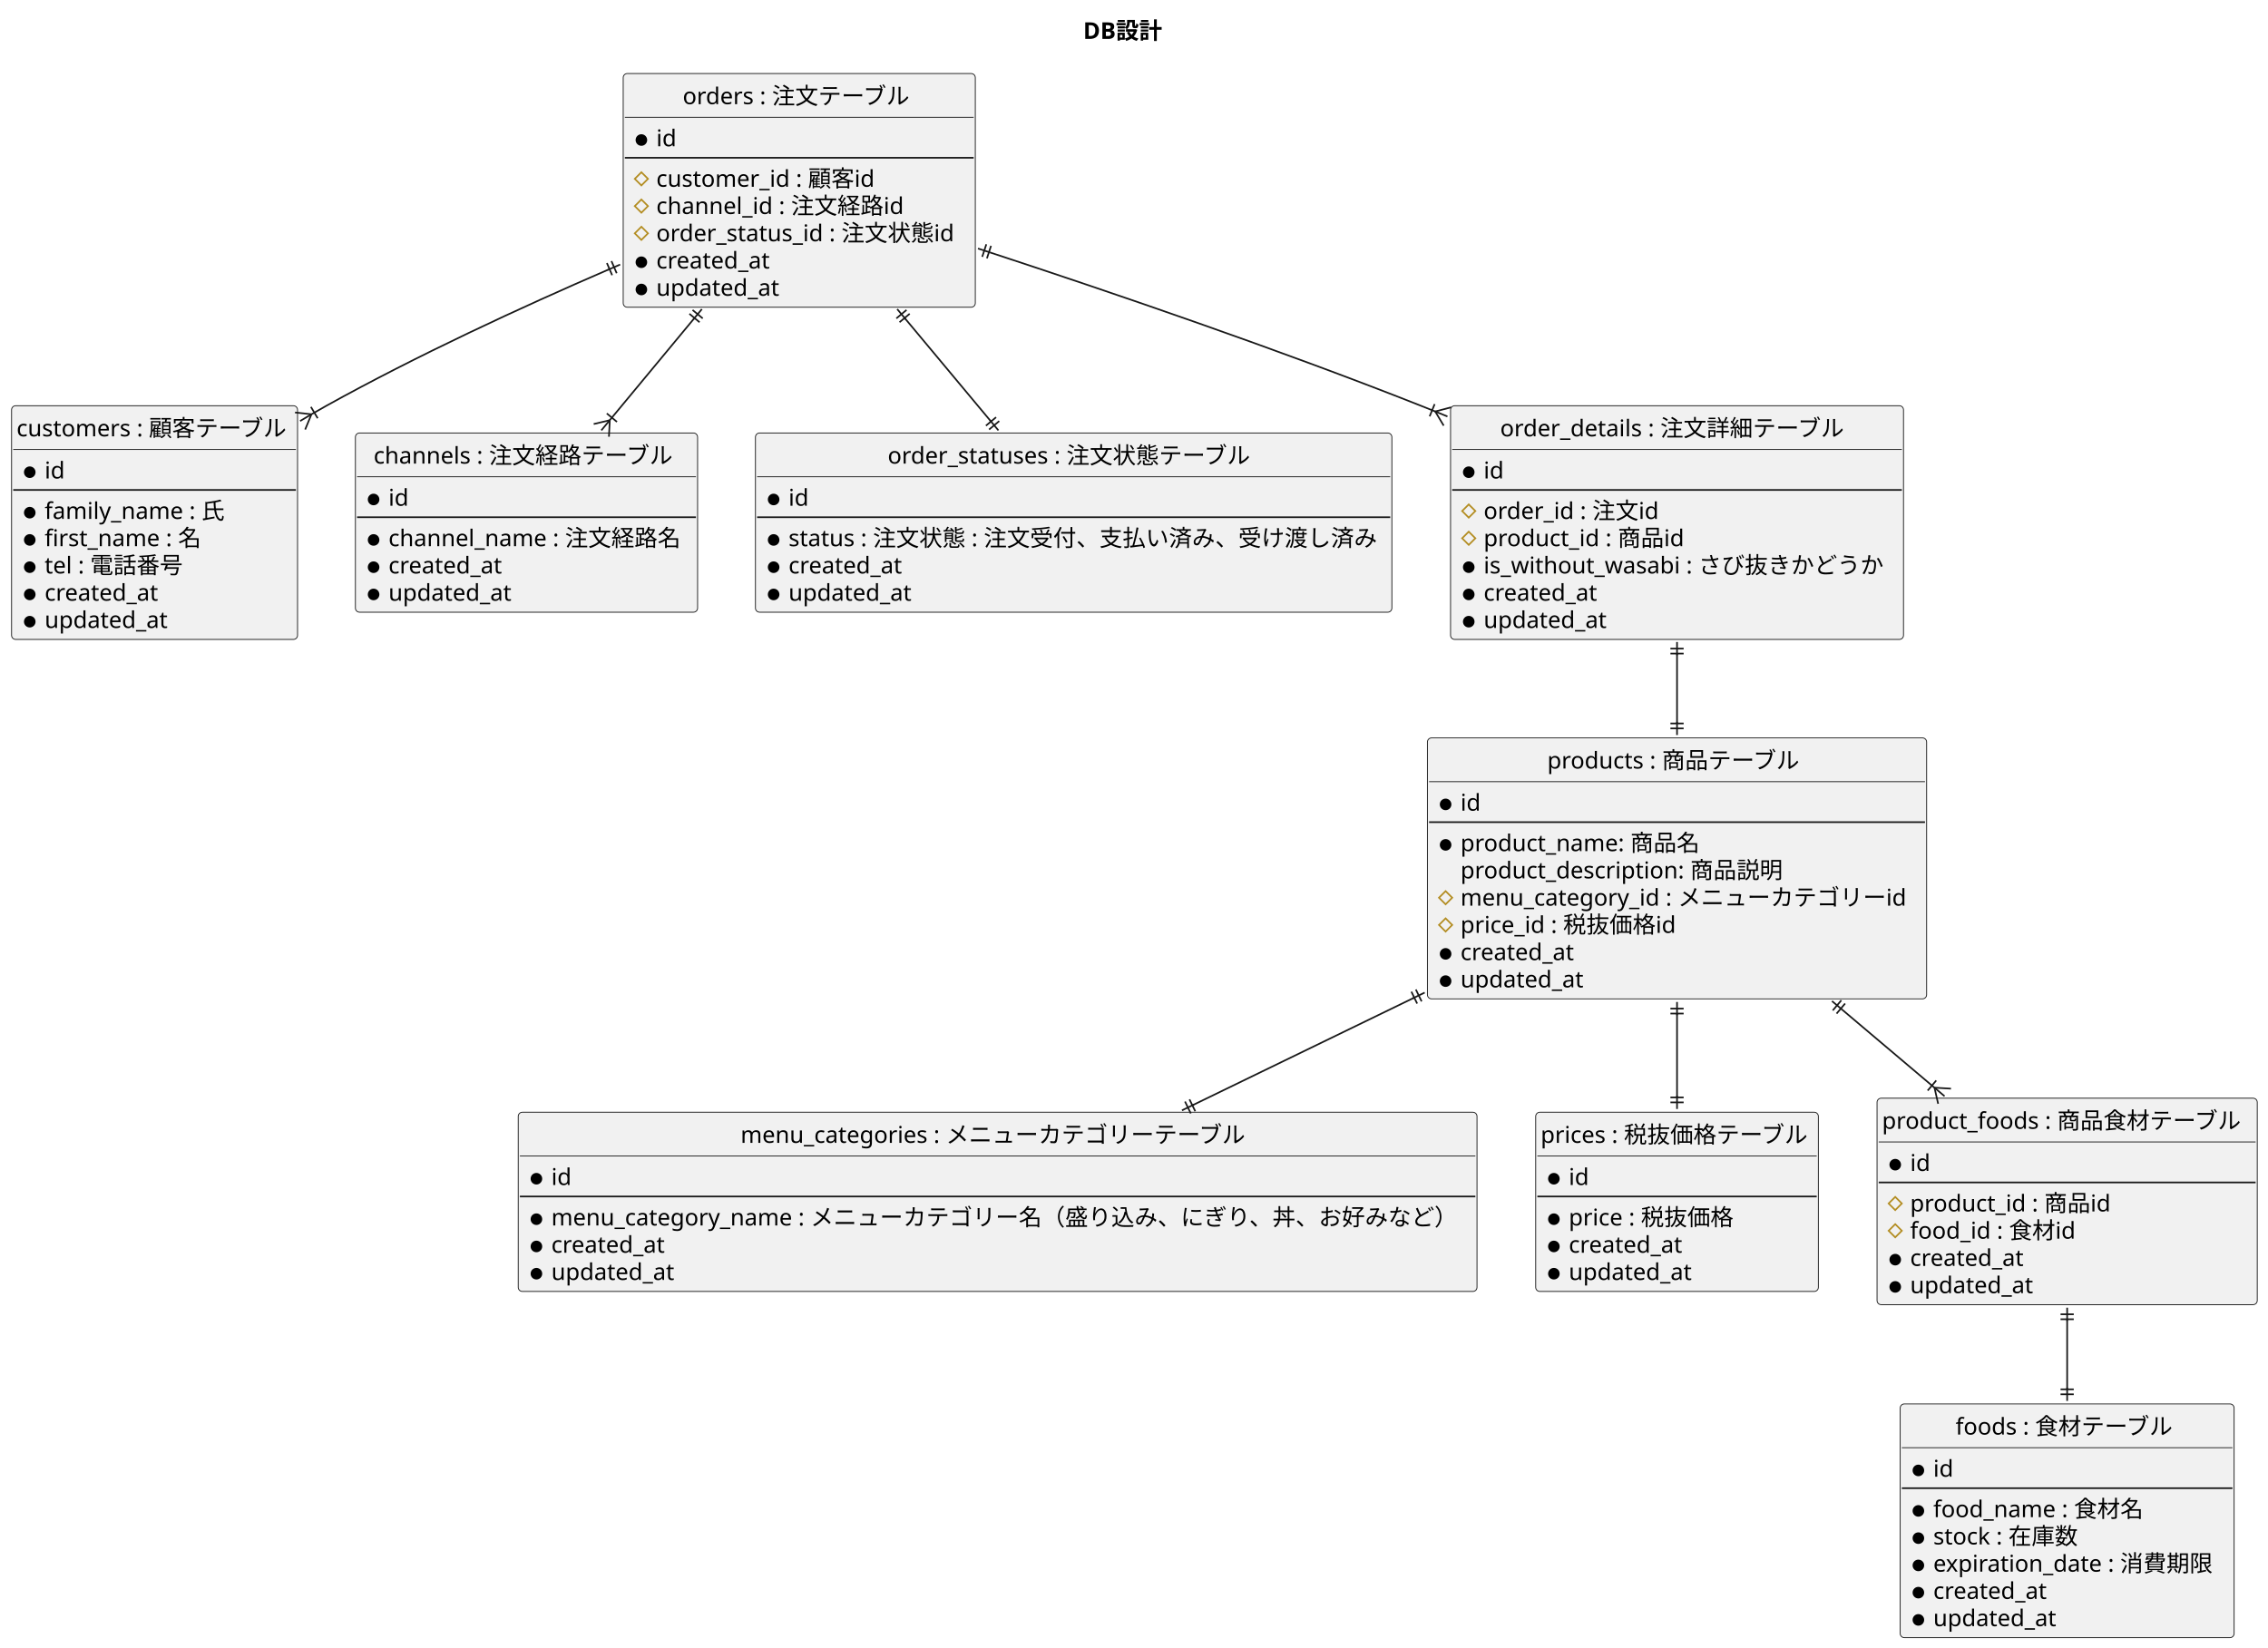
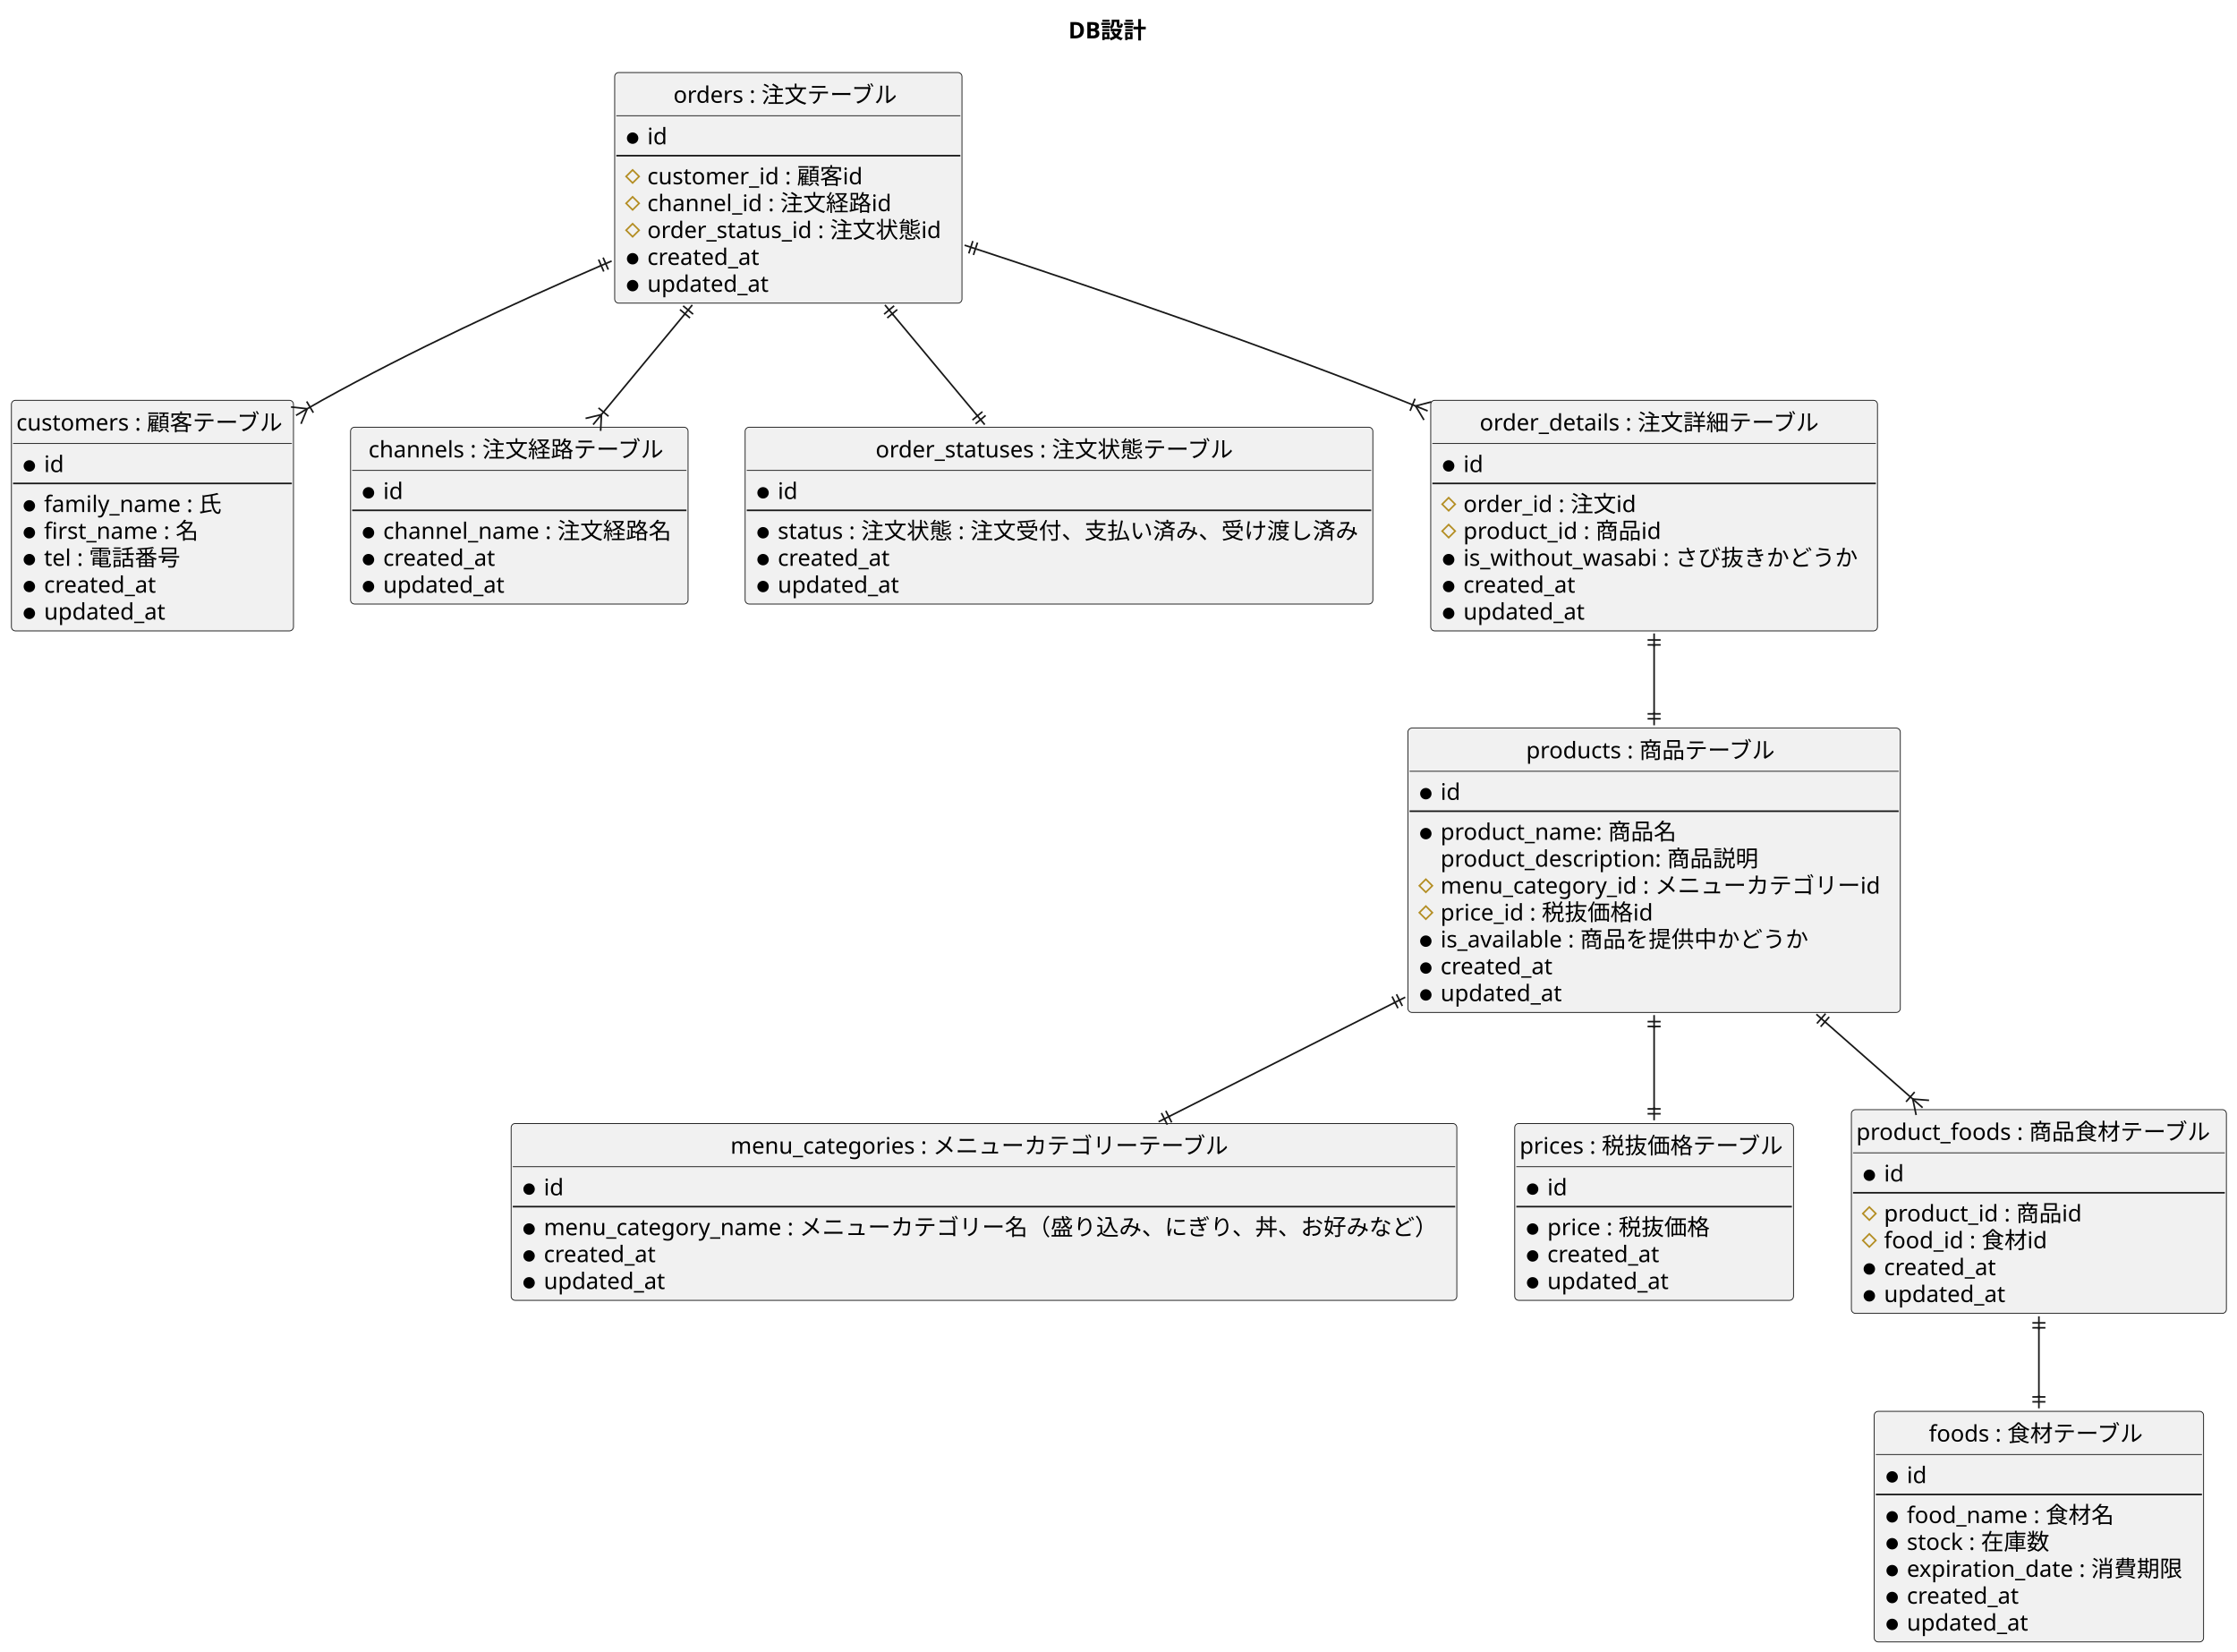
- <svg xmlns="http://www.w3.org/2000/svg" contentStyleType="text/css" height="997px" preserveAspectRatio="none" style="width:1372px;height:997px;background:#FFFFFF;" version="1.1" viewBox="0 0 1372 997" width="1372px" zoomAndPan="magnify">
+ <svg xmlns="http://www.w3.org/2000/svg" contentStyleType="text/css" height="1013px" preserveAspectRatio="none" style="width:1372px;height:1013px;background:#FFFFFF;" version="1.1" viewBox="0 0 1372 1013" width="1372px" zoomAndPan="magnify">
  <defs />
  <g>
    <text fill="#000000" font-family="sans-serif" font-size="14" font-weight="bold" lengthAdjust="spacing" textLength="48" x="655.25" y="23.535">DB設計</text>
    <g id="elem_orders">
      <rect codeLine="7" fill="#F1F1F1" height="141.418" id="orders" rx="2.5" ry="2.5" style="stroke:#181818;stroke-width:0.5;" width="213" x="377" y="44.488" />
      <text fill="#000000" font-family="sans-serif" font-size="14" lengthAdjust="spacing" textLength="141" x="413" y="63.023">orders : 注文テーブル</text>
      <line style="stroke:#181818;stroke-width:0.5;" x1="378" x2="589" y1="70.977" y2="70.977" />
      <ellipse cx="388" cy="84.721" fill="#000000" rx="3" ry="3" style="stroke:#000000;stroke-width:1.0;" />
      <text fill="#000000" font-family="sans-serif" font-size="14" lengthAdjust="spacing" textLength="13" x="397" y="88.512">id</text>
      <line style="stroke:#181818;stroke-width:1.0;" x1="378" x2="589" y1="95.465" y2="95.465" />
      <polygon fill="none" points="388,104.209,392,108.209,388,112.209,384,108.209" style="stroke:#B38D22;stroke-width:1.0;" />
      <text fill="#000000" font-family="sans-serif" font-size="14" lengthAdjust="spacing" textLength="137" x="397" y="113">customer_id : 顧客id</text>
      <polygon fill="none" points="388,120.697,392,124.697,388,128.697,384,124.697" style="stroke:#B38D22;stroke-width:1.0;" />
      <text fill="#000000" font-family="sans-serif" font-size="14" lengthAdjust="spacing" textLength="155" x="397" y="129.488">channel_id : 注文経路id</text>
      <polygon fill="none" points="388,137.185,392,141.185,388,145.185,384,141.185" style="stroke:#B38D22;stroke-width:1.0;" />
      <text fill="#000000" font-family="sans-serif" font-size="14" lengthAdjust="spacing" textLength="187" x="397" y="145.977">order_status_id : 注文状態id</text>
      <ellipse cx="388" cy="158.674" fill="#000000" rx="3" ry="3" style="stroke:#000000;stroke-width:1.0;" />
      <text fill="#000000" font-family="sans-serif" font-size="14" lengthAdjust="spacing" textLength="71" x="397" y="162.465">created_at</text>
      <ellipse cx="388" cy="175.162" fill="#000000" rx="3" ry="3" style="stroke:#000000;stroke-width:1.0;" />
      <text fill="#000000" font-family="sans-serif" font-size="14" lengthAdjust="spacing" textLength="77" x="397" y="178.953">updated_at</text>
    </g>
    <g id="elem_customers">
      <rect codeLine="17" fill="#F1F1F1" height="141.418" id="customers" rx="2.5" ry="2.5" style="stroke:#181818;stroke-width:0.5;" width="173" x="7" y="245.488" />
      <text fill="#000000" font-family="sans-serif" font-size="14" lengthAdjust="spacing" textLength="167" x="10" y="264.023">customers : 顧客テーブル</text>
      <line style="stroke:#181818;stroke-width:0.5;" x1="8" x2="179" y1="271.977" y2="271.977" />
      <ellipse cx="18" cy="285.721" fill="#000000" rx="3" ry="3" style="stroke:#000000;stroke-width:1.0;" />
      <text fill="#000000" font-family="sans-serif" font-size="14" lengthAdjust="spacing" textLength="13" x="27" y="289.512">id</text>
      <line style="stroke:#181818;stroke-width:1.0;" x1="8" x2="179" y1="296.465" y2="296.465" />
      <ellipse cx="18" cy="310.209" fill="#000000" rx="3" ry="3" style="stroke:#000000;stroke-width:1.0;" />
      <text fill="#000000" font-family="sans-serif" font-size="14" lengthAdjust="spacing" textLength="112" x="27" y="314">family_name : 氏</text>
      <ellipse cx="18" cy="326.697" fill="#000000" rx="3" ry="3" style="stroke:#000000;stroke-width:1.0;" />
      <text fill="#000000" font-family="sans-serif" font-size="14" lengthAdjust="spacing" textLength="98" x="27" y="330.488">first_name : 名</text>
      <ellipse cx="18" cy="343.185" fill="#000000" rx="3" ry="3" style="stroke:#000000;stroke-width:1.0;" />
      <text fill="#000000" font-family="sans-serif" font-size="14" lengthAdjust="spacing" textLength="85" x="27" y="346.977">tel : 電話番号</text>
      <ellipse cx="18" cy="359.674" fill="#000000" rx="3" ry="3" style="stroke:#000000;stroke-width:1.0;" />
      <text fill="#000000" font-family="sans-serif" font-size="14" lengthAdjust="spacing" textLength="71" x="27" y="363.465">created_at</text>
      <ellipse cx="18" cy="376.162" fill="#000000" rx="3" ry="3" style="stroke:#000000;stroke-width:1.0;" />
      <text fill="#000000" font-family="sans-serif" font-size="14" lengthAdjust="spacing" textLength="77" x="27" y="379.953">updated_at</text>
    </g>
    <g id="elem_channels">
      <rect codeLine="27" fill="#F1F1F1" height="108.441" id="channels" rx="2.5" ry="2.5" style="stroke:#181818;stroke-width:0.5;" width="207" x="215" y="261.988" />
      <text fill="#000000" font-family="sans-serif" font-size="14" lengthAdjust="spacing" textLength="185" x="226" y="280.523">channels : 注文経路テーブル</text>
      <line style="stroke:#181818;stroke-width:0.5;" x1="216" x2="421" y1="288.477" y2="288.477" />
      <ellipse cx="226" cy="302.221" fill="#000000" rx="3" ry="3" style="stroke:#000000;stroke-width:1.0;" />
      <text fill="#000000" font-family="sans-serif" font-size="14" lengthAdjust="spacing" textLength="13" x="235" y="306.012">id</text>
      <line style="stroke:#181818;stroke-width:1.0;" x1="216" x2="421" y1="312.965" y2="312.965" />
      <ellipse cx="226" cy="326.709" fill="#000000" rx="3" ry="3" style="stroke:#000000;stroke-width:1.0;" />
      <text fill="#000000" font-family="sans-serif" font-size="14" lengthAdjust="spacing" textLength="181" x="235" y="330.5">channel_name : 注文経路名</text>
      <ellipse cx="226" cy="343.197" fill="#000000" rx="3" ry="3" style="stroke:#000000;stroke-width:1.0;" />
      <text fill="#000000" font-family="sans-serif" font-size="14" lengthAdjust="spacing" textLength="71" x="235" y="346.988">created_at</text>
      <ellipse cx="226" cy="359.685" fill="#000000" rx="3" ry="3" style="stroke:#000000;stroke-width:1.0;" />
      <text fill="#000000" font-family="sans-serif" font-size="14" lengthAdjust="spacing" textLength="77" x="235" y="363.477">updated_at</text>
    </g>
    <g id="elem_order_statuses">
      <rect codeLine="35" fill="#F1F1F1" height="108.441" id="order_statuses" rx="2.5" ry="2.5" style="stroke:#181818;stroke-width:0.5;" width="385" x="457" y="261.988" />
      <text fill="#000000" font-family="sans-serif" font-size="14" lengthAdjust="spacing" textLength="225" x="537" y="280.523">order_statuses : 注文状態テーブル</text>
      <line style="stroke:#181818;stroke-width:0.5;" x1="458" x2="841" y1="288.477" y2="288.477" />
      <ellipse cx="468" cy="302.221" fill="#000000" rx="3" ry="3" style="stroke:#000000;stroke-width:1.0;" />
      <text fill="#000000" font-family="sans-serif" font-size="14" lengthAdjust="spacing" textLength="13" x="477" y="306.012">id</text>
      <line style="stroke:#181818;stroke-width:1.0;" x1="458" x2="841" y1="312.965" y2="312.965" />
      <ellipse cx="468" cy="326.709" fill="#000000" rx="3" ry="3" style="stroke:#000000;stroke-width:1.0;" />
      <text fill="#000000" font-family="sans-serif" font-size="14" lengthAdjust="spacing" textLength="359" x="477" y="330.5">status : 注文状態 : 注文受付、支払い済み、受け渡し済み</text>
      <ellipse cx="468" cy="343.197" fill="#000000" rx="3" ry="3" style="stroke:#000000;stroke-width:1.0;" />
      <text fill="#000000" font-family="sans-serif" font-size="14" lengthAdjust="spacing" textLength="71" x="477" y="346.988">created_at</text>
      <ellipse cx="468" cy="359.685" fill="#000000" rx="3" ry="3" style="stroke:#000000;stroke-width:1.0;" />
      <text fill="#000000" font-family="sans-serif" font-size="14" lengthAdjust="spacing" textLength="77" x="477" y="363.477">updated_at</text>
    </g>
    <g id="elem_order_details">
      <rect codeLine="43" fill="#F1F1F1" height="141.418" id="order_details" rx="2.5" ry="2.5" style="stroke:#181818;stroke-width:0.5;" width="274" x="877.5" y="245.488" />
      <text fill="#000000" font-family="sans-serif" font-size="14" lengthAdjust="spacing" textLength="214" x="907.5" y="264.023">order_details : 注文詳細テーブル</text>
      <line style="stroke:#181818;stroke-width:0.5;" x1="878.5" x2="1150.5" y1="271.977" y2="271.977" />
      <ellipse cx="888.5" cy="285.721" fill="#000000" rx="3" ry="3" style="stroke:#000000;stroke-width:1.0;" />
      <text fill="#000000" font-family="sans-serif" font-size="14" lengthAdjust="spacing" textLength="13" x="897.5" y="289.512">id</text>
      <line style="stroke:#181818;stroke-width:1.0;" x1="878.5" x2="1150.5" y1="296.465" y2="296.465" />
      <polygon fill="none" points="888.5,305.209,892.5,309.209,888.5,313.209,884.5,309.209" style="stroke:#B38D22;stroke-width:1.0;" />
      <text fill="#000000" font-family="sans-serif" font-size="14" lengthAdjust="spacing" textLength="111" x="897.5" y="314">order_id : 注文id</text>
      <polygon fill="none" points="888.5,321.697,892.5,325.697,888.5,329.697,884.5,325.697" style="stroke:#B38D22;stroke-width:1.0;" />
      <text fill="#000000" font-family="sans-serif" font-size="14" lengthAdjust="spacing" textLength="127" x="897.5" y="330.488">product_id : 商品id</text>
      <ellipse cx="888.5" cy="343.185" fill="#000000" rx="3" ry="3" style="stroke:#000000;stroke-width:1.0;" />
      <text fill="#000000" font-family="sans-serif" font-size="14" lengthAdjust="spacing" textLength="248" x="897.5" y="346.977">is_without_wasabi : さび抜きかどうか</text>
      <ellipse cx="888.5" cy="359.674" fill="#000000" rx="3" ry="3" style="stroke:#000000;stroke-width:1.0;" />
      <text fill="#000000" font-family="sans-serif" font-size="14" lengthAdjust="spacing" textLength="71" x="897.5" y="363.465">created_at</text>
      <ellipse cx="888.5" cy="376.162" fill="#000000" rx="3" ry="3" style="stroke:#000000;stroke-width:1.0;" />
      <text fill="#000000" font-family="sans-serif" font-size="14" lengthAdjust="spacing" textLength="77" x="897.5" y="379.953">updated_at</text>
    </g>
    <g id="elem_products">
-       <rect codeLine="53" fill="#F1F1F1" height="157.906" id="products" rx="2.5" ry="2.5" style="stroke:#181818;stroke-width:0.5;" width="302" x="863.5" y="446.488" />
+       <rect codeLine="53" fill="#F1F1F1" height="174.394" id="products" rx="2.5" ry="2.5" style="stroke:#181818;stroke-width:0.5;" width="302" x="863.5" y="446.488" />
      <text fill="#000000" font-family="sans-serif" font-size="14" lengthAdjust="spacing" textLength="157" x="936" y="465.023">products : 商品テーブル</text>
      <line style="stroke:#181818;stroke-width:0.5;" x1="864.5" x2="1164.5" y1="472.977" y2="472.977" />
      <ellipse cx="874.5" cy="486.721" fill="#000000" rx="3" ry="3" style="stroke:#000000;stroke-width:1.0;" />
      <text fill="#000000" font-family="sans-serif" font-size="14" lengthAdjust="spacing" textLength="13" x="883.5" y="490.512">id</text>
      <line style="stroke:#181818;stroke-width:1.0;" x1="864.5" x2="1164.5" y1="497.465" y2="497.465" />
      <ellipse cx="874.5" cy="511.209" fill="#000000" rx="3" ry="3" style="stroke:#000000;stroke-width:1.0;" />
      <text fill="#000000" font-family="sans-serif" font-size="14" lengthAdjust="spacing" textLength="149" x="883.5" y="515">product_name: 商品名</text>
      <text fill="#000000" font-family="sans-serif" font-size="14" lengthAdjust="spacing" textLength="202" x="883.5" y="531.488">product_description: 商品説明</text>
      <polygon fill="none" points="874.5,539.186,878.5,543.186,874.5,547.186,870.5,543.186" style="stroke:#B38D22;stroke-width:1.0;" />
      <text fill="#000000" font-family="sans-serif" font-size="14" lengthAdjust="spacing" textLength="276" x="883.5" y="547.977">menu_category_id : メニューカテゴリーid</text>
      <polygon fill="none" points="874.5,555.674,878.5,559.674,874.5,563.674,870.5,559.674" style="stroke:#B38D22;stroke-width:1.0;" />
      <text fill="#000000" font-family="sans-serif" font-size="14" lengthAdjust="spacing" textLength="135" x="883.5" y="564.465">price_id : 税抜価格id</text>
      <ellipse cx="874.5" cy="577.162" fill="#000000" rx="3" ry="3" style="stroke:#000000;stroke-width:1.0;" />
-       <text fill="#000000" font-family="sans-serif" font-size="14" lengthAdjust="spacing" textLength="71" x="883.5" y="580.953">created_at</text>
+       <text fill="#000000" font-family="sans-serif" font-size="14" lengthAdjust="spacing" textLength="230" x="883.5" y="580.953">is_available : 商品を提供中かどうか</text>
      <ellipse cx="874.5" cy="593.65" fill="#000000" rx="3" ry="3" style="stroke:#000000;stroke-width:1.0;" />
-       <text fill="#000000" font-family="sans-serif" font-size="14" lengthAdjust="spacing" textLength="77" x="883.5" y="597.441">updated_at</text>
+       <text fill="#000000" font-family="sans-serif" font-size="14" lengthAdjust="spacing" textLength="71" x="883.5" y="597.441">created_at</text>
+       <ellipse cx="874.5" cy="610.139" fill="#000000" rx="3" ry="3" style="stroke:#000000;stroke-width:1.0;" />
+       <text fill="#000000" font-family="sans-serif" font-size="14" lengthAdjust="spacing" textLength="77" x="883.5" y="613.93">updated_at</text>
    </g>
    <g id="elem_menu_categories">
-       <rect codeLine="64" fill="#F1F1F1" height="108.441" id="menu_categories" rx="2.5" ry="2.5" style="stroke:#181818;stroke-width:0.5;" width="580" x="313.5" y="672.988" />
-       <text fill="#000000" font-family="sans-serif" font-size="14" lengthAdjust="spacing" textLength="311" x="448" y="691.523">menu_categories : メニューカテゴリーテーブル</text>
-       <line style="stroke:#181818;stroke-width:0.5;" x1="314.5" x2="892.5" y1="699.477" y2="699.477" />
-       <ellipse cx="324.5" cy="713.221" fill="#000000" rx="3" ry="3" style="stroke:#000000;stroke-width:1.0;" />
-       <text fill="#000000" font-family="sans-serif" font-size="14" lengthAdjust="spacing" textLength="13" x="333.5" y="717.012">id</text>
-       <line style="stroke:#181818;stroke-width:1.0;" x1="314.5" x2="892.5" y1="723.965" y2="723.965" />
-       <ellipse cx="324.5" cy="737.709" fill="#000000" rx="3" ry="3" style="stroke:#000000;stroke-width:1.0;" />
-       <text fill="#000000" font-family="sans-serif" font-size="14" lengthAdjust="spacing" textLength="554" x="333.5" y="741.5">menu_category_name : メニューカテゴリー名（盛り込み、にぎり、丼、お好みなど）</text>
-       <ellipse cx="324.5" cy="754.197" fill="#000000" rx="3" ry="3" style="stroke:#000000;stroke-width:1.0;" />
-       <text fill="#000000" font-family="sans-serif" font-size="14" lengthAdjust="spacing" textLength="71" x="333.5" y="757.988">created_at</text>
-       <ellipse cx="324.5" cy="770.686" fill="#000000" rx="3" ry="3" style="stroke:#000000;stroke-width:1.0;" />
-       <text fill="#000000" font-family="sans-serif" font-size="14" lengthAdjust="spacing" textLength="77" x="333.5" y="774.477">updated_at</text>
+       <rect codeLine="65" fill="#F1F1F1" height="108.441" id="menu_categories" rx="2.5" ry="2.5" style="stroke:#181818;stroke-width:0.5;" width="580" x="313.5" y="688.988" />
+       <text fill="#000000" font-family="sans-serif" font-size="14" lengthAdjust="spacing" textLength="311" x="448" y="707.523">menu_categories : メニューカテゴリーテーブル</text>
+       <line style="stroke:#181818;stroke-width:0.5;" x1="314.5" x2="892.5" y1="715.477" y2="715.477" />
+       <ellipse cx="324.5" cy="729.221" fill="#000000" rx="3" ry="3" style="stroke:#000000;stroke-width:1.0;" />
+       <text fill="#000000" font-family="sans-serif" font-size="14" lengthAdjust="spacing" textLength="13" x="333.5" y="733.012">id</text>
+       <line style="stroke:#181818;stroke-width:1.0;" x1="314.5" x2="892.5" y1="739.965" y2="739.965" />
+       <ellipse cx="324.5" cy="753.709" fill="#000000" rx="3" ry="3" style="stroke:#000000;stroke-width:1.0;" />
+       <text fill="#000000" font-family="sans-serif" font-size="14" lengthAdjust="spacing" textLength="554" x="333.5" y="757.5">menu_category_name : メニューカテゴリー名（盛り込み、にぎり、丼、お好みなど）</text>
+       <ellipse cx="324.5" cy="770.197" fill="#000000" rx="3" ry="3" style="stroke:#000000;stroke-width:1.0;" />
+       <text fill="#000000" font-family="sans-serif" font-size="14" lengthAdjust="spacing" textLength="71" x="333.5" y="773.988">created_at</text>
+       <ellipse cx="324.5" cy="786.686" fill="#000000" rx="3" ry="3" style="stroke:#000000;stroke-width:1.0;" />
+       <text fill="#000000" font-family="sans-serif" font-size="14" lengthAdjust="spacing" textLength="77" x="333.5" y="790.477">updated_at</text>
    </g>
    <g id="elem_prices">
-       <rect codeLine="72" fill="#F1F1F1" height="108.441" id="prices" rx="2.5" ry="2.5" style="stroke:#181818;stroke-width:0.5;" width="171" x="929" y="672.988" />
-       <text fill="#000000" font-family="sans-serif" font-size="14" lengthAdjust="spacing" textLength="165" x="932" y="691.523">prices : 税抜価格テーブル</text>
-       <line style="stroke:#181818;stroke-width:0.5;" x1="930" x2="1099" y1="699.477" y2="699.477" />
-       <ellipse cx="940" cy="713.221" fill="#000000" rx="3" ry="3" style="stroke:#000000;stroke-width:1.0;" />
-       <text fill="#000000" font-family="sans-serif" font-size="14" lengthAdjust="spacing" textLength="13" x="949" y="717.012">id</text>
-       <line style="stroke:#181818;stroke-width:1.0;" x1="930" x2="1099" y1="723.965" y2="723.965" />
-       <ellipse cx="940" cy="737.709" fill="#000000" rx="3" ry="3" style="stroke:#000000;stroke-width:1.0;" />
-       <text fill="#000000" font-family="sans-serif" font-size="14" lengthAdjust="spacing" textLength="102" x="949" y="741.5">price : 税抜価格</text>
-       <ellipse cx="940" cy="754.197" fill="#000000" rx="3" ry="3" style="stroke:#000000;stroke-width:1.0;" />
-       <text fill="#000000" font-family="sans-serif" font-size="14" lengthAdjust="spacing" textLength="71" x="949" y="757.988">created_at</text>
-       <ellipse cx="940" cy="770.686" fill="#000000" rx="3" ry="3" style="stroke:#000000;stroke-width:1.0;" />
-       <text fill="#000000" font-family="sans-serif" font-size="14" lengthAdjust="spacing" textLength="77" x="949" y="774.477">updated_at</text>
+       <rect codeLine="73" fill="#F1F1F1" height="108.441" id="prices" rx="2.5" ry="2.5" style="stroke:#181818;stroke-width:0.5;" width="171" x="929" y="688.988" />
+       <text fill="#000000" font-family="sans-serif" font-size="14" lengthAdjust="spacing" textLength="165" x="932" y="707.523">prices : 税抜価格テーブル</text>
+       <line style="stroke:#181818;stroke-width:0.5;" x1="930" x2="1099" y1="715.477" y2="715.477" />
+       <ellipse cx="940" cy="729.221" fill="#000000" rx="3" ry="3" style="stroke:#000000;stroke-width:1.0;" />
+       <text fill="#000000" font-family="sans-serif" font-size="14" lengthAdjust="spacing" textLength="13" x="949" y="733.012">id</text>
+       <line style="stroke:#181818;stroke-width:1.0;" x1="930" x2="1099" y1="739.965" y2="739.965" />
+       <ellipse cx="940" cy="753.709" fill="#000000" rx="3" ry="3" style="stroke:#000000;stroke-width:1.0;" />
+       <text fill="#000000" font-family="sans-serif" font-size="14" lengthAdjust="spacing" textLength="102" x="949" y="757.5">price : 税抜価格</text>
+       <ellipse cx="940" cy="770.197" fill="#000000" rx="3" ry="3" style="stroke:#000000;stroke-width:1.0;" />
+       <text fill="#000000" font-family="sans-serif" font-size="14" lengthAdjust="spacing" textLength="71" x="949" y="773.988">created_at</text>
+       <ellipse cx="940" cy="786.686" fill="#000000" rx="3" ry="3" style="stroke:#000000;stroke-width:1.0;" />
+       <text fill="#000000" font-family="sans-serif" font-size="14" lengthAdjust="spacing" textLength="77" x="949" y="790.477">updated_at</text>
    </g>
    <g id="elem_product_foods">
-       <rect codeLine="80" fill="#F1F1F1" height="124.93" id="product_foods" rx="2.5" ry="2.5" style="stroke:#181818;stroke-width:0.5;" width="230" x="1135.5" y="664.488" />
-       <text fill="#000000" font-family="sans-serif" font-size="14" lengthAdjust="spacing" textLength="224" x="1138.5" y="683.023">product_foods : 商品食材テーブル</text>
-       <line style="stroke:#181818;stroke-width:0.5;" x1="1136.5" x2="1364.5" y1="690.977" y2="690.977" />
-       <ellipse cx="1146.5" cy="704.721" fill="#000000" rx="3" ry="3" style="stroke:#000000;stroke-width:1.0;" />
-       <text fill="#000000" font-family="sans-serif" font-size="14" lengthAdjust="spacing" textLength="13" x="1155.5" y="708.512">id</text>
-       <line style="stroke:#181818;stroke-width:1.0;" x1="1136.5" x2="1364.5" y1="715.465" y2="715.465" />
-       <polygon fill="none" points="1146.5,724.209,1150.5,728.209,1146.5,732.209,1142.5,728.209" style="stroke:#B38D22;stroke-width:1.0;" />
-       <text fill="#000000" font-family="sans-serif" font-size="14" lengthAdjust="spacing" textLength="127" x="1155.5" y="733">product_id : 商品id</text>
-       <polygon fill="none" points="1146.5,740.697,1150.5,744.697,1146.5,748.697,1142.5,744.697" style="stroke:#B38D22;stroke-width:1.0;" />
-       <text fill="#000000" font-family="sans-serif" font-size="14" lengthAdjust="spacing" textLength="105" x="1155.5" y="749.488">food_id : 食材id</text>
-       <ellipse cx="1146.5" cy="762.186" fill="#000000" rx="3" ry="3" style="stroke:#000000;stroke-width:1.0;" />
-       <text fill="#000000" font-family="sans-serif" font-size="14" lengthAdjust="spacing" textLength="71" x="1155.5" y="765.977">created_at</text>
-       <ellipse cx="1146.5" cy="778.674" fill="#000000" rx="3" ry="3" style="stroke:#000000;stroke-width:1.0;" />
-       <text fill="#000000" font-family="sans-serif" font-size="14" lengthAdjust="spacing" textLength="77" x="1155.5" y="782.465">updated_at</text>
+       <rect codeLine="81" fill="#F1F1F1" height="124.93" id="product_foods" rx="2.5" ry="2.5" style="stroke:#181818;stroke-width:0.5;" width="230" x="1135.5" y="680.488" />
+       <text fill="#000000" font-family="sans-serif" font-size="14" lengthAdjust="spacing" textLength="224" x="1138.5" y="699.023">product_foods : 商品食材テーブル</text>
+       <line style="stroke:#181818;stroke-width:0.5;" x1="1136.5" x2="1364.5" y1="706.977" y2="706.977" />
+       <ellipse cx="1146.5" cy="720.721" fill="#000000" rx="3" ry="3" style="stroke:#000000;stroke-width:1.0;" />
+       <text fill="#000000" font-family="sans-serif" font-size="14" lengthAdjust="spacing" textLength="13" x="1155.5" y="724.512">id</text>
+       <line style="stroke:#181818;stroke-width:1.0;" x1="1136.5" x2="1364.5" y1="731.465" y2="731.465" />
+       <polygon fill="none" points="1146.5,740.209,1150.5,744.209,1146.5,748.209,1142.5,744.209" style="stroke:#B38D22;stroke-width:1.0;" />
+       <text fill="#000000" font-family="sans-serif" font-size="14" lengthAdjust="spacing" textLength="127" x="1155.5" y="749">product_id : 商品id</text>
+       <polygon fill="none" points="1146.5,756.697,1150.5,760.697,1146.5,764.697,1142.5,760.697" style="stroke:#B38D22;stroke-width:1.0;" />
+       <text fill="#000000" font-family="sans-serif" font-size="14" lengthAdjust="spacing" textLength="105" x="1155.5" y="765.488">food_id : 食材id</text>
+       <ellipse cx="1146.5" cy="778.186" fill="#000000" rx="3" ry="3" style="stroke:#000000;stroke-width:1.0;" />
+       <text fill="#000000" font-family="sans-serif" font-size="14" lengthAdjust="spacing" textLength="71" x="1155.5" y="781.977">created_at</text>
+       <ellipse cx="1146.5" cy="794.674" fill="#000000" rx="3" ry="3" style="stroke:#000000;stroke-width:1.0;" />
+       <text fill="#000000" font-family="sans-serif" font-size="14" lengthAdjust="spacing" textLength="77" x="1155.5" y="798.465">updated_at</text>
    </g>
    <g id="elem_foods">
-       <rect codeLine="89" fill="#F1F1F1" height="141.418" id="foods" rx="2.5" ry="2.5" style="stroke:#181818;stroke-width:0.5;" width="202" x="1149.5" y="849.488" />
-       <text fill="#000000" font-family="sans-serif" font-size="14" lengthAdjust="spacing" textLength="135" x="1183" y="868.023">foods : 食材テーブル</text>
-       <line style="stroke:#181818;stroke-width:0.5;" x1="1150.5" x2="1350.5" y1="875.977" y2="875.977" />
-       <ellipse cx="1160.5" cy="889.721" fill="#000000" rx="3" ry="3" style="stroke:#000000;stroke-width:1.0;" />
-       <text fill="#000000" font-family="sans-serif" font-size="14" lengthAdjust="spacing" textLength="13" x="1169.5" y="893.512">id</text>
-       <line style="stroke:#181818;stroke-width:1.0;" x1="1150.5" x2="1350.5" y1="900.465" y2="900.465" />
-       <ellipse cx="1160.5" cy="914.209" fill="#000000" rx="3" ry="3" style="stroke:#000000;stroke-width:1.0;" />
-       <text fill="#000000" font-family="sans-serif" font-size="14" lengthAdjust="spacing" textLength="131" x="1169.5" y="918">food_name : 食材名</text>
-       <ellipse cx="1160.5" cy="930.697" fill="#000000" rx="3" ry="3" style="stroke:#000000;stroke-width:1.0;" />
-       <text fill="#000000" font-family="sans-serif" font-size="14" lengthAdjust="spacing" textLength="90" x="1169.5" y="934.488">stock : 在庫数</text>
-       <ellipse cx="1160.5" cy="947.186" fill="#000000" rx="3" ry="3" style="stroke:#000000;stroke-width:1.0;" />
-       <text fill="#000000" font-family="sans-serif" font-size="14" lengthAdjust="spacing" textLength="176" x="1169.5" y="950.977">expiration_date : 消費期限</text>
-       <ellipse cx="1160.5" cy="963.674" fill="#000000" rx="3" ry="3" style="stroke:#000000;stroke-width:1.0;" />
-       <text fill="#000000" font-family="sans-serif" font-size="14" lengthAdjust="spacing" textLength="71" x="1169.5" y="967.465">created_at</text>
-       <ellipse cx="1160.5" cy="980.162" fill="#000000" rx="3" ry="3" style="stroke:#000000;stroke-width:1.0;" />
-       <text fill="#000000" font-family="sans-serif" font-size="14" lengthAdjust="spacing" textLength="77" x="1169.5" y="983.953">updated_at</text>
+       <rect codeLine="90" fill="#F1F1F1" height="141.418" id="foods" rx="2.5" ry="2.5" style="stroke:#181818;stroke-width:0.5;" width="202" x="1149.5" y="865.488" />
+       <text fill="#000000" font-family="sans-serif" font-size="14" lengthAdjust="spacing" textLength="135" x="1183" y="884.023">foods : 食材テーブル</text>
+       <line style="stroke:#181818;stroke-width:0.5;" x1="1150.5" x2="1350.5" y1="891.977" y2="891.977" />
+       <ellipse cx="1160.5" cy="905.721" fill="#000000" rx="3" ry="3" style="stroke:#000000;stroke-width:1.0;" />
+       <text fill="#000000" font-family="sans-serif" font-size="14" lengthAdjust="spacing" textLength="13" x="1169.5" y="909.512">id</text>
+       <line style="stroke:#181818;stroke-width:1.0;" x1="1150.5" x2="1350.5" y1="916.465" y2="916.465" />
+       <ellipse cx="1160.5" cy="930.209" fill="#000000" rx="3" ry="3" style="stroke:#000000;stroke-width:1.0;" />
+       <text fill="#000000" font-family="sans-serif" font-size="14" lengthAdjust="spacing" textLength="131" x="1169.5" y="934">food_name : 食材名</text>
+       <ellipse cx="1160.5" cy="946.697" fill="#000000" rx="3" ry="3" style="stroke:#000000;stroke-width:1.0;" />
+       <text fill="#000000" font-family="sans-serif" font-size="14" lengthAdjust="spacing" textLength="90" x="1169.5" y="950.488">stock : 在庫数</text>
+       <ellipse cx="1160.5" cy="963.186" fill="#000000" rx="3" ry="3" style="stroke:#000000;stroke-width:1.0;" />
+       <text fill="#000000" font-family="sans-serif" font-size="14" lengthAdjust="spacing" textLength="176" x="1169.5" y="966.977">expiration_date : 消費期限</text>
+       <ellipse cx="1160.5" cy="979.674" fill="#000000" rx="3" ry="3" style="stroke:#000000;stroke-width:1.0;" />
+       <text fill="#000000" font-family="sans-serif" font-size="14" lengthAdjust="spacing" textLength="71" x="1169.5" y="983.465">created_at</text>
+       <ellipse cx="1160.5" cy="996.162" fill="#000000" rx="3" ry="3" style="stroke:#000000;stroke-width:1.0;" />
+       <text fill="#000000" font-family="sans-serif" font-size="14" lengthAdjust="spacing" textLength="77" x="1169.5" y="999.953">updated_at</text>
    </g>
    <g id="link_orders_customers">
-       <path codeLine="99" d="M368.13,163.088 C315.15,186.018 252.11,215.148 197.5,245.488 C194.47,247.168 191.42,248.908 188.36,250.698 " fill="none" id="orders-customers" style="stroke:#181818;stroke-width:1.0;" />
+       <path codeLine="100" d="M368.13,163.088 C315.15,186.018 252.11,215.148 197.5,245.488 C194.47,247.168 191.42,248.908 188.36,250.698 " fill="none" id="orders-customers" style="stroke:#181818;stroke-width:1.0;" />
      <line style="stroke:#181818;stroke-width:1.0;" x1="369.892" x2="373.064" y1="157.982" y2="165.326" />
      <line style="stroke:#181818;stroke-width:1.0;" x1="367.138" x2="370.31" y1="159.172" y2="166.516" />
      <line style="stroke:#181818;stroke-width:1.0;" x1="367.806" x2="375.15" y1="163.24" y2="160.068" />
      <line style="stroke:#181818;stroke-width:1.0;" x1="188.416" x2="184.607" y1="250.66" y2="259.906" />
      <line style="stroke:#181818;stroke-width:1.0;" x1="188.416" x2="178.474" y1="250.66" y2="249.591" />
      <line style="stroke:#181818;stroke-width:1.0;" x1="188.416" x2="181.54" y1="250.66" y2="254.748" />
      <line style="stroke:#181818;stroke-width:1.0;" x1="192.18" x2="188.091" y1="253.076" y2="246.199" />
    </g>
    <g id="link_orders_channels">
-       <path codeLine="100" d="M419.71,192.928 C402.84,213.268 384.88,234.928 368.84,254.278 " fill="none" id="orders-channels" style="stroke:#181818;stroke-width:1.0;" />
+       <path codeLine="101" d="M419.71,192.928 C402.84,213.268 384.88,234.928 368.84,254.278 " fill="none" id="orders-channels" style="stroke:#181818;stroke-width:1.0;" />
      <line style="stroke:#181818;stroke-width:1.0;" x1="418.958" x2="425.119" y1="187.567" y2="192.67" />
      <line style="stroke:#181818;stroke-width:1.0;" x1="417.044" x2="423.205" y1="189.877" y2="194.981" />
      <line style="stroke:#181818;stroke-width:1.0;" x1="419.487" x2="424.59" y1="193.199" y2="187.038" />
      <line style="stroke:#181818;stroke-width:1.0;" x1="368.872" x2="368.375" y1="254.254" y2="264.242" />
      <line style="stroke:#181818;stroke-width:1.0;" x1="368.872" x2="359.144" y1="254.254" y2="256.575" />
      <line style="stroke:#181818;stroke-width:1.0;" x1="368.872" x2="363.76" y1="254.254" y2="260.408" />
      <line style="stroke:#181818;stroke-width:1.0;" x1="373.226" x2="367.073" y1="255.272" y2="250.16" />
    </g>
    <g id="link_orders_order_statuses">
-       <path codeLine="101" d="M547.19,192.338 C564.58,213.178 583.17,235.468 599.66,255.238 " fill="none" id="orders-order_statuses" style="stroke:#181818;stroke-width:1.0;" />
+       <path codeLine="102" d="M547.19,192.338 C564.58,213.178 583.17,235.468 599.66,255.238 " fill="none" id="orders-order_statuses" style="stroke:#181818;stroke-width:1.0;" />
      <line style="stroke:#181818;stroke-width:1.0;" x1="542.246" x2="548.394" y1="192.662" y2="187.542" />
      <line style="stroke:#181818;stroke-width:1.0;" x1="544.166" x2="550.313" y1="194.967" y2="189.847" />
      <line style="stroke:#181818;stroke-width:1.0;" x1="547.88" x2="542.76" y1="193.175" y2="187.028" />
      <line style="stroke:#181818;stroke-width:1.0;" x1="604.485" x2="598.337" y1="254.775" y2="259.893" />
      <line style="stroke:#181818;stroke-width:1.0;" x1="602.566" x2="596.417" y1="252.469" y2="257.587" />
      <line style="stroke:#181818;stroke-width:1.0;" x1="598.852" x2="603.97" y1="254.26" y2="260.408" />
    </g>
    <g id="link_orders_order_details">
-       <path codeLine="102" d="M599.19,152.848 C674.05,177.428 773.28,211.388 859.5,245.488 C862.47,246.658 865.47,247.858 868.48,249.078 " fill="none" id="orders-order_details" style="stroke:#181818;stroke-width:1.0;" />
+       <path codeLine="103" d="M599.19,152.848 C674.05,177.428 773.28,211.388 859.5,245.488 C862.47,246.658 865.47,247.858 868.48,249.078 " fill="none" id="orders-order_details" style="stroke:#181818;stroke-width:1.0;" />
      <line style="stroke:#181818;stroke-width:1.0;" x1="594.178" x2="596.665" y1="155.414" y2="147.81" />
      <line style="stroke:#181818;stroke-width:1.0;" x1="597.03" x2="599.517" y1="156.346" y2="148.743" />
      <line style="stroke:#181818;stroke-width:1.0;" x1="599.224" x2="591.62" y1="152.855" y2="150.368" />
      <line style="stroke:#181818;stroke-width:1.0;" x1="868.214" x2="877.889" y1="248.973" y2="246.444" />
      <line style="stroke:#181818;stroke-width:1.0;" x1="868.214" x2="873.351" y1="248.973" y2="257.553" />
      <line style="stroke:#181818;stroke-width:1.0;" x1="868.214" x2="875.62" y1="248.973" y2="251.998" />
      <line style="stroke:#181818;stroke-width:1.0;" x1="867.875" x2="864.85" y1="244.514" y2="251.92" />
    </g>
    <g id="link_order_details_products">
-       <path codeLine="103" d="M1014.5,395.078 C1014.5,409.078 1014.5,423.738 1014.5,437.958 " fill="none" id="order_details-products" style="stroke:#181818;stroke-width:1.0;" />
-       <line style="stroke:#181818;stroke-width:1.0;" x1="1010.5" x2="1018.5" y1="392.458" y2="392.458" />
-       <line style="stroke:#181818;stroke-width:1.0;" x1="1010.5" x2="1018.5" y1="395.458" y2="395.458" />
-       <line style="stroke:#181818;stroke-width:1.0;" x1="1014.5" x2="1014.5" y1="396.458" y2="388.458" />
-       <line style="stroke:#181818;stroke-width:1.0;" x1="1018.5" x2="1010.5" y1="440.748" y2="440.748" />
-       <line style="stroke:#181818;stroke-width:1.0;" x1="1018.5" x2="1010.5" y1="437.748" y2="437.748" />
-       <line style="stroke:#181818;stroke-width:1.0;" x1="1014.5" x2="1014.5" y1="436.748" y2="444.748" />
+       <path codeLine="104" d="M1014.5,395.038 C1014.5,408.958 1014.5,423.588 1014.5,437.908 " fill="none" id="order_details-products" style="stroke:#181818;stroke-width:1.0;" />
+       <line style="stroke:#181818;stroke-width:1.0;" x1="1010.5" x2="1018.5" y1="392.468" y2="392.468" />
+       <line style="stroke:#181818;stroke-width:1.0;" x1="1010.5" x2="1018.5" y1="395.468" y2="395.468" />
+       <line style="stroke:#181818;stroke-width:1.0;" x1="1014.5" x2="1014.5" y1="396.468" y2="388.468" />
+       <line style="stroke:#181818;stroke-width:1.0;" x1="1018.5" x2="1010.5" y1="440.778" y2="440.778" />
+       <line style="stroke:#181818;stroke-width:1.0;" x1="1018.5" x2="1010.5" y1="437.778" y2="437.778" />
+       <line style="stroke:#181818;stroke-width:1.0;" x1="1014.5" x2="1014.5" y1="436.778" y2="444.778" />
    </g>
    <g id="link_products_menu_categories">
-       <path codeLine="104" d="M855.63,603.608 C810.87,625.328 763,648.568 721.13,668.888 " fill="none" id="products-menu_categories" style="stroke:#181818;stroke-width:1.0;" />
-       <line style="stroke:#181818;stroke-width:1.0;" x1="856.505" x2="859.998" y1="598.736" y2="605.933" />
-       <line style="stroke:#181818;stroke-width:1.0;" x1="853.806" x2="857.299" y1="600.046" y2="607.243" />
-       <line style="stroke:#181818;stroke-width:1.0;" x1="854.653" x2="861.85" y1="604.081" y2="600.588" />
-       <line style="stroke:#181818;stroke-width:1.0;" x1="720.355" x2="716.862" y1="673.711" y2="666.513" />
-       <line style="stroke:#181818;stroke-width:1.0;" x1="723.054" x2="719.561" y1="672.401" y2="665.204" />
-       <line style="stroke:#181818;stroke-width:1.0;" x1="722.207" x2="715.01" y1="668.366" y2="671.858" />
+       <path codeLine="105" d="M855.68,614.668 C809.29,638.088 759.55,663.208 716.61,684.888 " fill="none" id="products-menu_categories" style="stroke:#181818;stroke-width:1.0;" />
+       <line style="stroke:#181818;stroke-width:1.0;" x1="856.49" x2="860.081" y1="609.769" y2="616.918" />
+       <line style="stroke:#181818;stroke-width:1.0;" x1="853.809" x2="857.4" y1="611.116" y2="618.265" />
+       <line style="stroke:#181818;stroke-width:1.0;" x1="854.711" x2="861.86" y1="615.139" y2="611.548" />
+       <line style="stroke:#181818;stroke-width:1.0;" x1="715.945" x2="712.334" y1="689.693" y2="682.554" />
+       <line style="stroke:#181818;stroke-width:1.0;" x1="718.622" x2="715.011" y1="688.339" y2="681.2" />
+       <line style="stroke:#181818;stroke-width:1.0;" x1="717.709" x2="710.57" y1="684.318" y2="687.928" />
    </g>
    <g id="link_products_prices">
-       <path codeLine="105" d="M1014.5,613.068 C1014.5,630.288 1014.5,648.048 1014.5,664.228 " fill="none" id="products-prices" style="stroke:#181818;stroke-width:1.0;" />
-       <line style="stroke:#181818;stroke-width:1.0;" x1="1010.5" x2="1018.5" y1="610.278" y2="610.278" />
-       <line style="stroke:#181818;stroke-width:1.0;" x1="1010.5" x2="1018.5" y1="613.278" y2="613.278" />
-       <line style="stroke:#181818;stroke-width:1.0;" x1="1014.5" x2="1014.5" y1="614.278" y2="606.278" />
-       <line style="stroke:#181818;stroke-width:1.0;" x1="1018.5" x2="1010.5" y1="667.028" y2="667.028" />
-       <line style="stroke:#181818;stroke-width:1.0;" x1="1018.5" x2="1010.5" y1="664.028" y2="664.028" />
-       <line style="stroke:#181818;stroke-width:1.0;" x1="1014.5" x2="1014.5" y1="663.028" y2="671.028" />
+       <path codeLine="106" d="M1014.5,629.348 C1014.5,646.648 1014.5,664.288 1014.5,680.308 " fill="none" id="products-prices" style="stroke:#181818;stroke-width:1.0;" />
+       <line style="stroke:#181818;stroke-width:1.0;" x1="1010.5" x2="1018.5" y1="626.498" y2="626.498" />
+       <line style="stroke:#181818;stroke-width:1.0;" x1="1010.5" x2="1018.5" y1="629.498" y2="629.498" />
+       <line style="stroke:#181818;stroke-width:1.0;" x1="1014.5" x2="1014.5" y1="630.498" y2="622.498" />
+       <line style="stroke:#181818;stroke-width:1.0;" x1="1018.5" x2="1010.5" y1="683.018" y2="683.018" />
+       <line style="stroke:#181818;stroke-width:1.0;" x1="1018.5" x2="1010.5" y1="680.018" y2="680.018" />
+       <line style="stroke:#181818;stroke-width:1.0;" x1="1014.5" x2="1014.5" y1="679.018" y2="687.018" />
    </g>
    <g id="link_products_product_foods">
-       <path codeLine="106" d="M1114.26,610.818 C1132.99,626.648 1152.35,643.018 1170.39,658.268 " fill="none" id="products-product_foods" style="stroke:#181818;stroke-width:1.0;" />
-       <line style="stroke:#181818;stroke-width:1.0;" x1="1108.721" x2="1113.887" y1="611.375" y2="605.267" />
-       <line style="stroke:#181818;stroke-width:1.0;" x1="1111.012" x2="1116.178" y1="613.313" y2="607.205" />
-       <line style="stroke:#181818;stroke-width:1.0;" x1="1114.358" x2="1108.25" y1="610.904" y2="605.738" />
-       <line style="stroke:#181818;stroke-width:1.0;" x1="1170.238" x2="1180.22" y1="658.125" y2="658.722" />
-       <line style="stroke:#181818;stroke-width:1.0;" x1="1170.238" x2="1172.46" y1="658.125" y2="667.875" />
-       <line style="stroke:#181818;stroke-width:1.0;" x1="1170.238" x2="1176.34" y1="658.125" y2="663.298" />
-       <line style="stroke:#181818;stroke-width:1.0;" x1="1171.299" x2="1166.126" y1="653.781" y2="659.883" />
+       <path codeLine="107" d="M1119.8,627.068 C1137.89,642.978 1156.38,659.238 1173.55,674.328 " fill="none" id="products-product_foods" style="stroke:#181818;stroke-width:1.0;" />
+       <line style="stroke:#181818;stroke-width:1.0;" x1="1114.367" x2="1119.656" y1="627.634" y2="621.631" />
+       <line style="stroke:#181818;stroke-width:1.0;" x1="1116.618" x2="1121.907" y1="629.617" y2="623.614" />
+       <line style="stroke:#181818;stroke-width:1.0;" x1="1120.013" x2="1114.01" y1="627.277" y2="621.988" />
+       <line style="stroke:#181818;stroke-width:1.0;" x1="1173.161" x2="1183.131" y1="673.997" y2="674.771" />
+       <line style="stroke:#181818;stroke-width:1.0;" x1="1173.161" x2="1175.209" y1="673.997" y2="683.785" />
+       <line style="stroke:#181818;stroke-width:1.0;" x1="1173.161" x2="1179.17" y1="673.997" y2="679.278" />
+       <line style="stroke:#181818;stroke-width:1.0;" x1="1174.299" x2="1169.018" y1="669.672" y2="675.681" />
    </g>
    <g id="link_product_foods_foods">
-       <path codeLine="107" d="M1250.5,797.848 C1250.5,811.828 1250.5,826.608 1250.5,840.858 " fill="none" id="product_foods-foods" style="stroke:#181818;stroke-width:1.0;" />
-       <line style="stroke:#181818;stroke-width:1.0;" x1="1246.5" x2="1254.5" y1="795.248" y2="795.248" />
-       <line style="stroke:#181818;stroke-width:1.0;" x1="1246.5" x2="1254.5" y1="798.248" y2="798.248" />
-       <line style="stroke:#181818;stroke-width:1.0;" x1="1250.5" x2="1250.5" y1="799.248" y2="791.248" />
-       <line style="stroke:#181818;stroke-width:1.0;" x1="1254.5" x2="1246.5" y1="843.658" y2="843.658" />
-       <line style="stroke:#181818;stroke-width:1.0;" x1="1254.5" x2="1246.5" y1="840.658" y2="840.658" />
-       <line style="stroke:#181818;stroke-width:1.0;" x1="1250.5" x2="1250.5" y1="839.658" y2="847.658" />
+       <path codeLine="108" d="M1250.5,813.848 C1250.5,827.828 1250.5,842.608 1250.5,856.858 " fill="none" id="product_foods-foods" style="stroke:#181818;stroke-width:1.0;" />
+       <line style="stroke:#181818;stroke-width:1.0;" x1="1246.5" x2="1254.5" y1="811.248" y2="811.248" />
+       <line style="stroke:#181818;stroke-width:1.0;" x1="1246.5" x2="1254.5" y1="814.248" y2="814.248" />
+       <line style="stroke:#181818;stroke-width:1.0;" x1="1250.5" x2="1250.5" y1="815.248" y2="807.248" />
+       <line style="stroke:#181818;stroke-width:1.0;" x1="1254.5" x2="1246.5" y1="859.658" y2="859.658" />
+       <line style="stroke:#181818;stroke-width:1.0;" x1="1254.5" x2="1246.5" y1="856.658" y2="856.658" />
+       <line style="stroke:#181818;stroke-width:1.0;" x1="1250.5" x2="1250.5" y1="855.658" y2="863.658" />
    </g>
  </g>
</svg>
